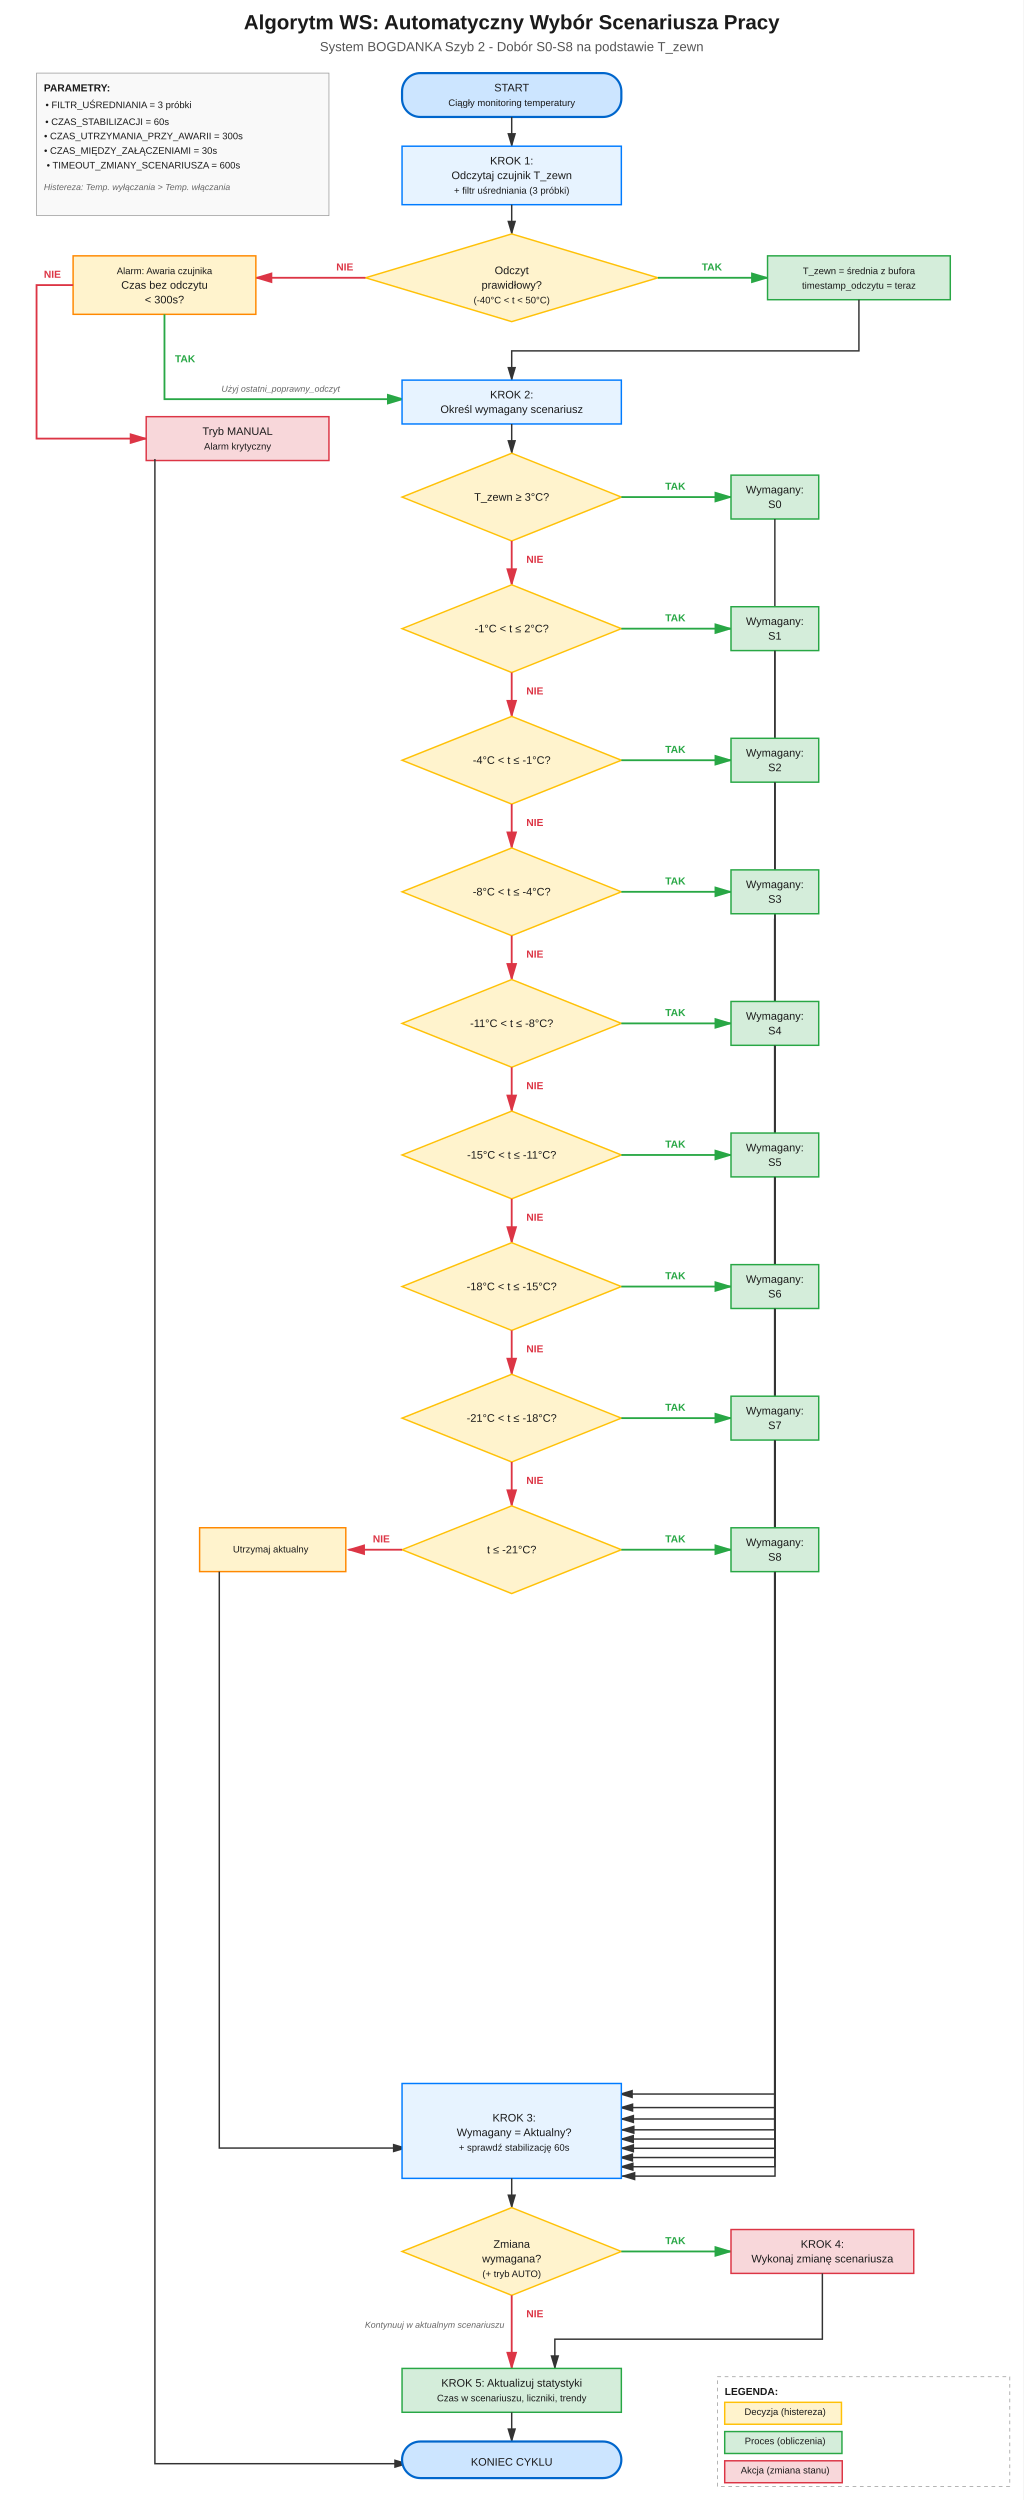
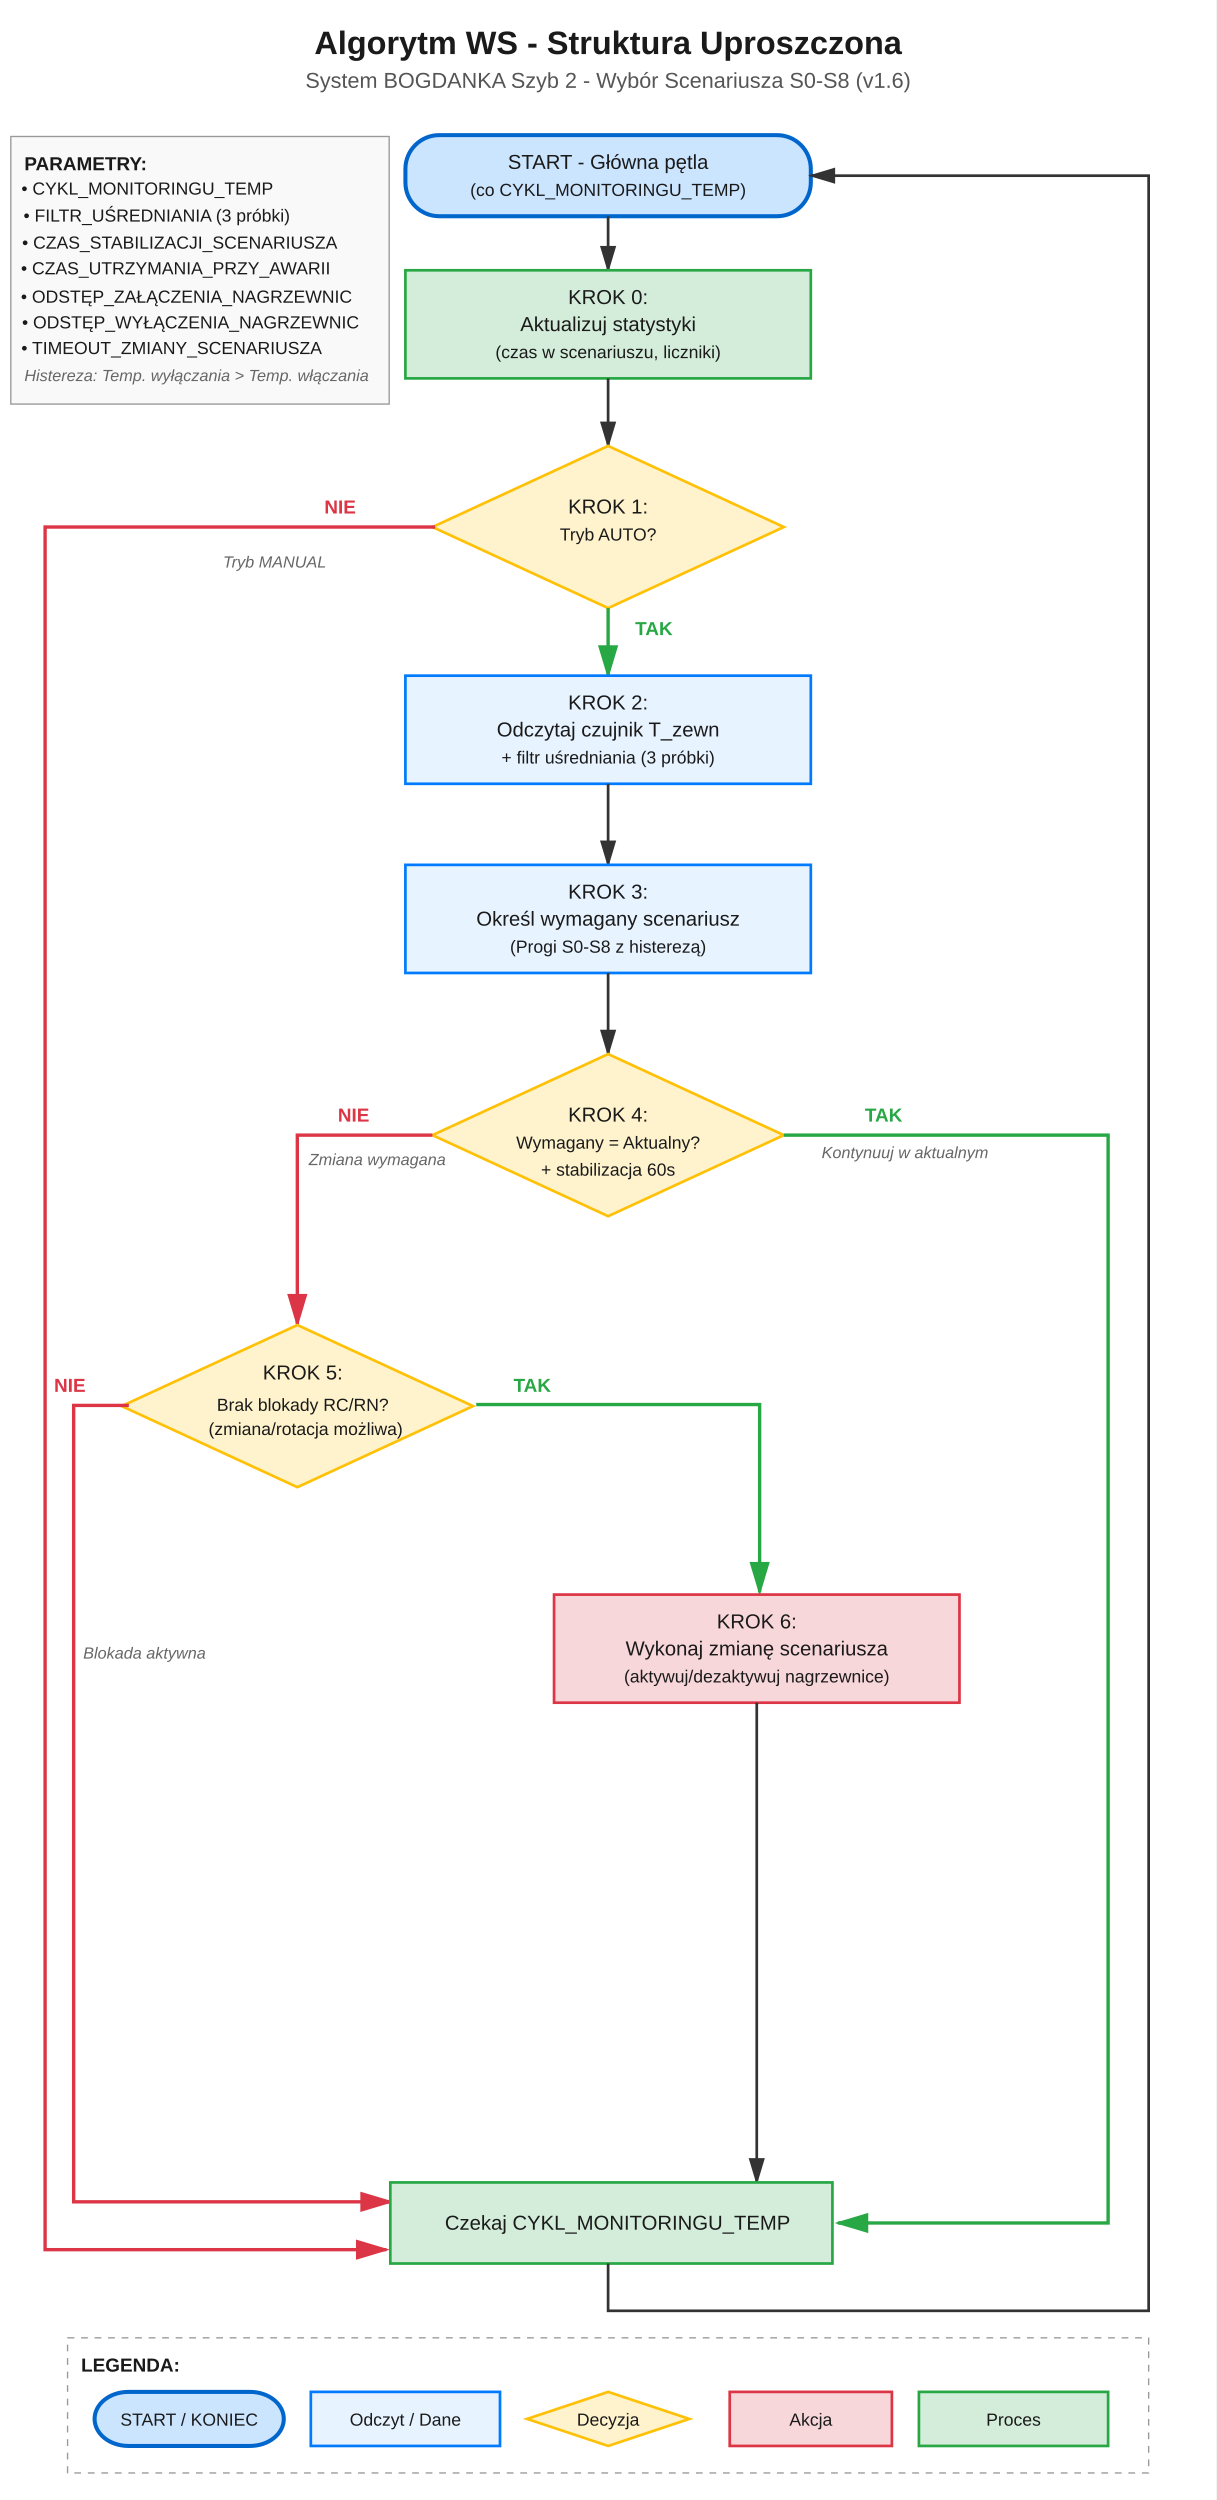
- <svg xmlns="http://www.w3.org/2000/svg" viewBox="0 0 1400 3420" width="1400px" height="3420px">
+ <svg xmlns="http://www.w3.org/2000/svg" viewBox="0 0 900 1850" width="900px" height="1850px">
  <defs>
    <marker id="arrowhead" markerWidth="10" markerHeight="10" refX="9" refY="3" orient="auto">
      <polygon points="0 0, 10 3, 0 6" fill="#333" />
    </marker>
+     <marker id="arrowhead-no" markerWidth="10" markerHeight="10" refX="9" refY="3" orient="auto">
+       <polygon points="0 0, 10 3, 0 6" fill="#dc3545" />
+     </marker>
    <marker id="arrowhead-yes" markerWidth="10" markerHeight="10" refX="9" refY="3" orient="auto">
      <polygon points="0 0, 10 3, 0 6" fill="#28a745" />
    </marker>
-     <marker id="arrowhead-no" markerWidth="10" markerHeight="10" refX="9" refY="3" orient="auto">
-       <polygon points="0 0, 10 3, 0 6" fill="#dc3545" />
-     </marker>
    <style>
-   .title { font-family: Arial, sans-serif; font-size: 28px; font-weight: bold; fill: #1a1a1a; }
-   .subtitle { font-family: Arial, sans-serif; font-size: 18px; fill: #555; }
+   .title { font-family: Arial, sans-serif; font-size: 24px; font-weight: bold; fill: #1a1a1a; }
+   .subtitle { font-family: Arial, sans-serif; font-size: 16px; fill: #555; }
  .box-text { font-family: Arial, sans-serif; font-size: 15px; fill: #1a1a1a; text-anchor: middle; }
  .box-text-small { font-family: Arial, sans-serif; font-size: 13px; fill: #1a1a1a; text-anchor: middle; }
  .box-label { font-family: Arial, sans-serif; font-size: 14px; font-weight: bold; fill: #1a1a1a; }
  .decision { fill: #fff3cd; stroke: #ffc107; stroke-width: 2; }
  .process { fill: #d4edda; stroke: #28a745; stroke-width: 2; }
  .start-end { fill: #cce5ff; stroke: #0066cc; stroke-width: 3; rx: 25; }
  .action { fill: #f8d7da; stroke: #dc3545; stroke-width: 2; }
  .data { fill: #e7f3ff; stroke: #007bff; stroke-width: 2; }
-   .warning { fill: #fff3cd; stroke: #ff8800; stroke-width: 2; }
  .arrow { stroke: #333; stroke-width: 2; fill: none; marker-end: url(#arrowhead); }
  .arrow-yes { stroke: #28a745; stroke-width: 2.5; fill: none; marker-end: url(#arrowhead-yes); }
  .arrow-no { stroke: #dc3545; stroke-width: 2.5; fill: none; marker-end: url(#arrowhead-no); }
  .label { font-family: Arial, sans-serif; font-size: 14px; font-weight: bold; fill: #28a745; }
  .label-no { font-family: Arial, sans-serif; font-size: 14px; font-weight: bold; fill: #dc3545; }
  .note { font-family: Arial, sans-serif; font-size: 12px; fill: #666; font-style: italic; }
    </style>
  </defs>
-   <rect x="0" y="0" width="1400" height="3420" fill="white" />
-   <text x="700" y="40" class="title" text-anchor="middle" style="white-space: pre;">Algorytm WS: Automatyczny Wybór Scenariusza Pracy</text>
-   <text x="700" y="70" class="subtitle" text-anchor="middle" style="white-space: pre;">System BOGDANKA Szyb 2 - Dobór S0-S8 na podstawie T_zewn</text>
-   <rect x="550" y="100" width="300" height="60" class="start-end" />
-   <text x="700" y="125" class="box-text" style="white-space: pre;">START</text>
-   <text x="700" y="145" class="box-text-small" style="white-space: pre;">Ciągły monitoring temperatury</text>
-   <path d="M 700 160 L 700 200" class="arrow" />
-   <rect x="550" y="200" width="300" height="80" class="data" />
-   <text x="700" y="225" class="box-text" style="white-space: pre;">KROK 1:</text>
-   <text x="700" y="245" class="box-text" style="white-space: pre;">Odczytaj czujnik T_zewn</text>
-   <text x="700" y="265" class="box-text-small" style="white-space: pre;">+ filtr uśredniania (3 próbki)</text>
-   <path d="M 700 280 L 700 320" class="arrow" />
-   <path d="M 700 320 L 900 380 L 700 440 L 500 380 Z" class="decision" />
-   <text x="700" y="375" class="box-text" style="white-space: pre;">Odczyt</text>
-   <text x="700" y="395" class="box-text" style="white-space: pre;">prawidłowy?</text>
-   <text x="700" y="415" class="box-text-small" style="white-space: pre;">(-40°C &lt; t &lt; 50°C)</text>
-   <path d="M 900 380 L 1050 380" class="arrow-yes" />
-   <text x="960" y="370" class="label" style="white-space: pre;">TAK</text>
-   <rect x="1050" y="350" width="250" height="60" class="process" />
-   <text x="1175" y="375" class="box-text-small" style="white-space: pre;">T_zewn = średnia z bufora</text>
-   <text x="1175" y="395" class="box-text-small" style="white-space: pre;">timestamp_odczytu = teraz</text>
-   <path d="M 1175 410 L 1175 480 L 700 480 L 700 520" class="arrow" />
-   <path d="M 500 380 L 350 380" class="arrow-no" />
-   <text x="460" y="370" class="label-no" style="white-space: pre;">NIE</text>
-   <rect x="100" y="350" width="250" height="80" class="warning" />
-   <text x="225" y="375" class="box-text-small" style="white-space: pre;">Alarm: Awaria czujnika</text>
-   <text x="225" y="395" class="box-text" style="white-space: pre;">Czas bez odczytu</text>
-   <text x="225" y="415" class="box-text" style="white-space: pre;">&lt; 300s?</text>
-   <path d="M 225 430 L 225 546.061 L 551.903 546.061" class="arrow-yes" style="" />
-   <text x="239.319" y="495.595" class="label" style="white-space: pre; font-size: 14px;">TAK</text>
-   <text x="302.918" y="535.944" class="note" style="white-space: pre; font-size: 12px;">Użyj ostatni_poprawny_odczyt</text>
-   <path d="M 100 390 L 50 390 L 50 600 L 200 600" class="arrow-no" />
-   <text x="60" y="380" class="label-no" style="white-space: pre;">NIE</text>
-   <rect x="200" y="570" width="250" height="60" class="action" />
-   <text x="325" y="595" class="box-text" style="white-space: pre;">Tryb MANUAL</text>
-   <text x="325" y="615" class="box-text-small" style="white-space: pre;">Alarm krytyczny</text>
-   <path d="M 211.894 627.897 L 211.894 3370.33 L 557.311 3370.33" class="arrow" style="" />
-   <rect x="550" y="520" width="300" height="60" class="data" />
-   <text x="700" y="545" class="box-text" style="white-space: pre;">KROK 2:</text>
-   <text x="700" y="565" class="box-text" style="white-space: pre;">Określ wymagany scenariusz</text>
-   <path d="M 700 580 L 700 620" class="arrow" />
-   <path d="M 700 620 L 850 680 L 700 740 L 550 680 Z" class="decision" />
-   <text x="700" y="685" class="box-text" style="white-space: pre;">T_zewn ≥ 3°C?</text>
-   <path d="M 850 680 L 1000 680" class="arrow-yes" />
-   <text x="910" y="670" class="label" style="white-space: pre;">TAK</text>
-   <rect x="1000" y="650" width="120" height="60" class="process" />
-   <text x="1060" y="675" class="box-text" style="white-space: pre;">Wymagany:</text>
-   <text x="1060" y="695" class="box-text" style="white-space: pre;">S0</text>
-   <path d="M 1060 710 L 1060 2898.8 L 849.444 2898.8" class="arrow" style="" />
-   <path d="M 700 740 L 700 800" class="arrow-no" />
-   <text x="720" y="770" class="label-no" style="white-space: pre;">NIE</text>
-   <path d="M 700 800 L 850 860 L 700 920 L 550 860 Z" class="decision" />
-   <text x="700" y="865" class="box-text" style="white-space: pre;">-1°C &lt; t ≤ 2°C?</text>
-   <path d="M 850 860 L 1000 860" class="arrow-yes" />
-   <text x="910" y="850" class="label" style="white-space: pre;">TAK</text>
-   <rect x="1000" y="830" width="120" height="60" class="process" />
-   <text x="1060" y="855" class="box-text" style="white-space: pre;">Wymagany:</text>
-   <text x="1060" y="875" class="box-text" style="white-space: pre;">S1</text>
-   <path d="M 1060 890 L 1060 2883.16 L 848.345 2883.16" class="arrow" style="" />
-   <path d="M 700 920 L 700 980" class="arrow-no" />
-   <text x="720" y="950" class="label-no" style="white-space: pre;">NIE</text>
-   <path d="M 700 980 L 850 1040 L 700 1100 L 550 1040 Z" class="decision" />
-   <text x="700" y="1045" class="box-text" style="white-space: pre;">-4°C &lt; t ≤ -1°C?</text>
-   <path d="M 850 1040 L 1000 1040" class="arrow-yes" />
-   <text x="910" y="1030" class="label" style="white-space: pre;">TAK</text>
-   <rect x="1000" y="1010" width="120" height="60" class="process" />
-   <text x="1060" y="1035" class="box-text" style="white-space: pre;">Wymagany:</text>
-   <text x="1060" y="1055" class="box-text" style="white-space: pre;">S2</text>
-   <path d="M 1060 1070 L 1060 2864.65 L 847.725 2864.65" class="arrow" style="" />
-   <path d="M 700 1100 L 700 1160" class="arrow-no" />
-   <text x="720" y="1130" class="label-no" style="white-space: pre;">NIE</text>
-   <path d="M 700 1160 L 850 1220 L 700 1280 L 550 1220 Z" class="decision" />
-   <text x="700" y="1225" class="box-text" style="white-space: pre;">-8°C &lt; t ≤ -4°C?</text>
-   <path d="M 850 1220 L 1000 1220" class="arrow-yes" />
-   <text x="910" y="1210" class="label" style="white-space: pre;">TAK</text>
-   <rect x="1000" y="1190" width="120" height="60" class="process" />
-   <text x="1060" y="1215" class="box-text" style="white-space: pre;">Wymagany:</text>
-   <text x="1060" y="1235" class="box-text" style="white-space: pre;">S3</text>
-   <path d="M 1059.65 1256.69 L 1059.65 2913.59 L 850.08 2913.59" class="arrow" style="" />
-   <path d="M 700 1280 L 700 1340" class="arrow-no" />
-   <text x="720" y="1310" class="label-no" style="white-space: pre;">NIE</text>
-   <path d="M 700 1340 L 850 1400 L 700 1460 L 550 1400 Z" class="decision" />
-   <text x="700" y="1405" class="box-text" style="white-space: pre;">-11°C &lt; t ≤ -8°C?</text>
-   <path d="M 850 1400 L 1000 1400" class="arrow-yes" />
-   <text x="910" y="1390" class="label" style="white-space: pre;">TAK</text>
-   <rect x="1000" y="1370" width="120" height="60" class="process" />
-   <text x="1060" y="1395" class="box-text" style="white-space: pre;">Wymagany:</text>
-   <text x="1060" y="1415" class="box-text" style="white-space: pre;">S4</text>
-   <path d="M 1060 1430 L 1060 2926.2 L 849.333 2926.2" class="arrow" style="" />
-   <path d="M 700 1460 L 700 1520" class="arrow-no" />
-   <text x="720" y="1490" class="label-no" style="white-space: pre;">NIE</text>
-   <path d="M 700 1520 L 850 1580 L 700 1640 L 550 1580 Z" class="decision" />
-   <text x="700" y="1585" class="box-text" style="white-space: pre;">-15°C &lt; t ≤ -11°C?</text>
-   <path d="M 850 1580 L 1000 1580" class="arrow-yes" />
-   <text x="910" y="1570" class="label" style="white-space: pre;">TAK</text>
-   <rect x="1000" y="1550" width="120" height="60" class="process" />
-   <text x="1060" y="1575" class="box-text" style="white-space: pre;">Wymagany:</text>
-   <text x="1060" y="1595" class="box-text" style="white-space: pre;">S5</text>
-   <path d="M 1060 1610 L 1060 2938.87 L 849.43 2938.87" class="arrow" style="" />
-   <path d="M 700 1640 L 700 1700" class="arrow-no" />
-   <text x="720" y="1670" class="label-no" style="white-space: pre;">NIE</text>
-   <path d="M 700 1700 L 850 1760 L 700 1820 L 550 1760 Z" class="decision" />
-   <text x="700" y="1765" class="box-text" style="white-space: pre;">-18°C &lt; t ≤ -15°C?</text>
-   <path d="M 850 1760 L 1000 1760" class="arrow-yes" />
-   <text x="910" y="1750" class="label" style="white-space: pre;">TAK</text>
-   <rect x="1000" y="1730" width="120" height="60" class="process" />
-   <text x="1060" y="1755" class="box-text" style="white-space: pre;">Wymagany:</text>
-   <text x="1060" y="1775" class="box-text" style="white-space: pre;">S6</text>
-   <path d="M 1060 1790 L 1060 2951.5 L 848.136 2951.5" class="arrow" style="" />
-   <path d="M 700 1820 L 700 1880" class="arrow-no" />
-   <text x="720" y="1850" class="label-no" style="white-space: pre;">NIE</text>
-   <path d="M 700 1880 L 850 1940 L 700 2000 L 550 1940 Z" class="decision" />
-   <text x="700" y="1945" class="box-text" style="white-space: pre;">-21°C &lt; t ≤ -18°C?</text>
-   <path d="M 850 1940 L 1000 1940" class="arrow-yes" />
-   <text x="910" y="1930" class="label" style="white-space: pre;">TAK</text>
-   <rect x="1000" y="1910" width="120" height="60" class="process" />
-   <text x="1060" y="1935" class="box-text" style="white-space: pre;">Wymagany:</text>
-   <text x="1060" y="1955" class="box-text" style="white-space: pre;">S7</text>
-   <path d="M 1060 1970 L 1060 2964.08 L 848.745 2964.08" class="arrow" style="" />
-   <path d="M 700 2000 L 700 2060" class="arrow-no" />
-   <text x="720" y="2030" class="label-no" style="white-space: pre;">NIE</text>
-   <path d="M 700 2060 L 850 2120 L 700 2180 L 550 2120 Z" class="decision" />
-   <text x="700" y="2125" class="box-text" style="white-space: pre;">t ≤ -21°C?</text>
-   <path d="M 850 2120 L 1000 2120" class="arrow-yes" />
-   <text x="910" y="2110" class="label" style="white-space: pre;">TAK</text>
-   <rect x="1000" y="2090" width="120" height="60" class="process" />
-   <text x="1060" y="2115" class="box-text" style="white-space: pre;">Wymagany:</text>
-   <text x="1060" y="2135" class="box-text" style="white-space: pre;">S8</text>
-   <path d="M 1060.25 2150.25 L 1060.25 2976.92 L 851.179 2976.92" class="arrow" style="" />
-   <path d="M 550 2120 L 476.755 2120" class="arrow-no" style="" />
-   <text x="510" y="2110" class="label-no" style="white-space: pre;">NIE</text>
-   <rect x="273.056" y="2089.95" width="200" height="60" class="warning" />
-   <text x="370.282" y="2123.76" class="box-text-small" style="white-space: pre; font-size: 13px;">Utrzymaj aktualny</text>
-   <path d="M 300 2150 L 300 2938.55 L 555.478 2938.55" class="arrow" style="" />
-   <rect x="550" y="2850.22" width="300" height="129.784" class="data" style="" />
-   <text x="703.335" y="2902.22" class="box-text" style="white-space: pre; font-size: 15px;">KROK 3:</text>
-   <text x="703.335" y="2922.22" class="box-text" style="white-space: pre; font-size: 15px;">Wymagany = Aktualny?</text>
-   <text x="703.335" y="2942.22" class="box-text-small" style="white-space: pre; font-size: 13px;">+ sprawdź stabilizację 60s</text>
-   <path d="M 700 2980 L 700 3020" class="arrow" />
-   <path d="M 700 3020 L 850 3080 L 700 3140 L 550 3080 Z" class="decision" />
-   <text x="700" y="3075" class="box-text" style="white-space: pre;">Zmiana</text>
-   <text x="700" y="3095" class="box-text" style="white-space: pre;">wymagana?</text>
-   <text x="700" y="3115" class="box-text-small" style="white-space: pre;">(+ tryb AUTO)</text>
-   <path d="M 850 3080 L 1000 3080" class="arrow-yes" />
-   <text x="910" y="3070" class="label" style="white-space: pre;">TAK</text>
-   <rect x="1000" y="3050" width="250" height="60" class="action" />
-   <text x="1125" y="3075" class="box-text" style="white-space: pre;">KROK 4:</text>
-   <text x="1125" y="3095" class="box-text" style="white-space: pre;">Wykonaj zmianę scenariusza</text>
-   <path d="M 1125 3110 L 1125 3200 L 759.019 3200 L 759.019 3240" class="arrow" style="" />
-   <path d="M 700 3140 L 700 3239.88" class="arrow-no" style="" />
-   <text x="720" y="3170" class="label-no" style="white-space: pre;">NIE</text>
-   <text x="499.183" y="3184.47" class="note" style="white-space: pre; font-size: 12px;">Kontynuuj w aktualnym scenariuszu</text>
-   <rect x="550" y="3240" width="300" height="60" class="process" />
-   <text x="700" y="3265" class="box-text" style="white-space: pre;">KROK 5: Aktualizuj statystyki</text>
-   <text x="700" y="3285" class="box-text-small" style="white-space: pre;">Czas w scenariuszu, liczniki, trendy</text>
-   <path d="M 700 3300 L 700 3340" class="arrow" />
-   <rect x="550" y="3340" width="300" height="50" class="start-end" />
-   <text x="700" y="3373" class="box-text" style="white-space: pre;">KONIEC CYKLU</text>
-   <rect x="981.396" y="3251.37" width="400" height="150" fill="none" stroke="#999" stroke-width="1" stroke-dasharray="5,5" />
-   <text x="991.396" y="3276.37" class="box-label" style="white-space: pre; font-size: 14px;">LEGENDA:</text>
-   <rect x="991.396" y="3286.37" width="159.72" height="30" class="decision" style="" />
-   <text x="1074.04" y="3303.69" class="box-text-small" text-anchor="start" style="white-space: pre; font-size: 13px;">Decyzja (histereza)</text>
-   <rect x="991.396" y="3326.37" width="160.401" height="30" class="process" style="" />
-   <text x="1074.04" y="3343.69" class="box-text-small" text-anchor="start" style="white-space: pre; font-size: 13px;">Proces (obliczenia)</text>
-   <rect x="991.396" y="3366.37" width="160.814" height="30" class="action" style="" />
-   <text x="1074.04" y="3383.69" class="box-text-small" text-anchor="start" style="white-space: pre; font-size: 13px;">Akcja (zmiana stanu)</text>
-   <rect x="50" y="100" width="400" height="195" fill="#f9f9f9" stroke="#999" stroke-width="1" />
-   <text x="60" y="125" class="box-label" style="white-space: pre;">PARAMETRY:</text>
-   <text x="162.095" y="147.897" class="box-text-small" text-anchor="start" style="white-space: pre; font-size: 13px;">• FILTR_UŚREDNIANIA = 3 próbki</text>
-   <text x="146.599" y="171.009" class="box-text-small" text-anchor="start" style="white-space: pre; font-size: 13px;">• CZAS_STABILIZACJI = 60s</text>
-   <text x="196.219" y="190.507" class="box-text-small" text-anchor="start" style="white-space: pre; font-size: 13px;">• CZAS_UTRZYMANIA_PRZY_AWARII = 300s</text>
-   <text x="178.64" y="210.507" class="box-text-small" text-anchor="start" style="white-space: pre; font-size: 13px;">• CZAS_MIĘDZY_ZAŁĄCZENIAMI = 30s</text>
-   <text x="196.219" y="230.507" class="box-text-small" text-anchor="start" style="white-space: pre; font-size: 13px;">• TIMEOUT_ZMIANY_SCENARIUSZA = 600s</text>
-   <text x="60" y="260" class="note" style="white-space: pre;">Histereza: Temp. wyłączania &gt; Temp. włączania</text>
+   <rect width="900" height="1850" fill="white" />
+   <text x="450" y="40" class="title" text-anchor="middle" style="white-space: pre;">Algorytm WS - Struktura Uproszczona</text>
+   <text x="450" y="65" class="subtitle" text-anchor="middle" style="white-space: pre;">System BOGDANKA Szyb 2 - Wybór Scenariusza S0-S8 (v1.6)</text>
+   <rect x="300" y="100" width="300" height="60" class="start-end" />
+   <text x="450" y="125" class="box-text" style="white-space: pre;">START - Główna pętla</text>
+   <text x="450" y="145" class="box-text-small" style="white-space: pre;">(co CYKL_MONITORINGU_TEMP)</text>
+   <path d="M 450 160 L 450 200" class="arrow" />
+   <rect x="300" y="200" width="300" height="80" class="process" />
+   <text x="450" y="225" class="box-text" style="white-space: pre;">KROK 0:</text>
+   <text x="450" y="245" class="box-text" style="white-space: pre;">Aktualizuj statystyki</text>
+   <text x="450" y="265" class="box-text-small" style="white-space: pre;">(czas w scenariuszu, liczniki)</text>
+   <path d="M 450 280 L 450 330" class="arrow" />
+   <path d="M 450 330 L 580 390 L 450 450 L 320 390 Z" class="decision" />
+   <text x="450" y="380" class="box-text" style="white-space: pre;">KROK 1:</text>
+   <text x="450" y="400" class="box-text-small" style="white-space: pre;">Tryb AUTO?</text>
+   <path d="M 321.996 390 L 33.366 390 L 33.366 1664.75 L 285.918 1664.75" class="arrow-no" style="" />
+   <text x="240" y="380" class="label-no" style="white-space: pre;">NIE</text>
+   <text x="165" y="420" class="note" style="white-space: pre;">Tryb MANUAL</text>
+   <path d="M 450 450 L 450 500" class="arrow-yes" />
+   <text x="470" y="470" class="label" style="white-space: pre;">TAK</text>
+   <rect x="300" y="500" width="300" height="80" class="data" />
+   <text x="450" y="525" class="box-text" style="white-space: pre;">KROK 2:</text>
+   <text x="450" y="545" class="box-text" style="white-space: pre;">Odczytaj czujnik T_zewn</text>
+   <text x="450" y="565" class="box-text-small" style="white-space: pre;">+ filtr uśredniania (3 próbki)</text>
+   <path d="M 450 580 L 450 640" class="arrow" />
+   <rect x="300" y="640" width="300" height="80" class="data" />
+   <text x="450" y="665" class="box-text" style="white-space: pre;">KROK 3:</text>
+   <text x="450" y="685" class="box-text" style="white-space: pre;">Określ wymagany scenariusz</text>
+   <text x="450" y="705" class="box-text-small" style="white-space: pre;">(Progi S0-S8 z histerezą)</text>
+   <path d="M 450 720 L 450 780" class="arrow" />
+   <path d="M 450 780 L 580 840 L 450 900 L 320 840 Z" class="decision" />
+   <text x="450" y="830" class="box-text" style="white-space: pre;">KROK 4:</text>
+   <text x="450" y="850" class="box-text-small" style="white-space: pre;">Wymagany = Aktualny?</text>
+   <text x="450" y="870" class="box-text-small" style="white-space: pre;">+ stabilizacja 60s</text>
+   <path d="M 320 840 L 220.022 840 L 220.022 980" class="arrow-no" style="" />
+   <text x="250" y="830" class="label-no" style="white-space: pre;">NIE</text>
+   <text x="228.476" y="862.177" class="note" style="white-space: pre; font-size: 12px;">Zmiana wymagana</text>
+   <path d="M 580 840 L 820 840 L 820 1645 L 620 1645" class="arrow-yes" />
+   <text x="640" y="830" class="label" style="white-space: pre;">TAK</text>
+   <text x="608" y="857" class="note" style="white-space: pre;">Kontynuuj w aktualnym</text>
+   <g transform="matrix(1, 0, 0, 1, 32.02681, 0.51325)">
+     <path d="M 188 980 L 318 1040 L 188 1100 L 58 1040 Z" class="decision" />
+     <text x="192.007" y="1020.3" class="box-text" style="font-size: 15px; white-space: pre;">KROK 5:</text>
+     <text x="192.007" y="1043.53" class="box-text-small" style="white-space: pre; font-size: 13px;">Brak blokady RC/RN?</text>
+     <text x="194.142" y="1061.38" class="box-text-small" style="white-space: pre; font-size: 13px;">(zmiana/rotacja możliwa)</text>
+   </g>
+   <path d="M 95.348 1040 L 54.506 1040 L 54.506 1629.35 L 289.15 1629.35" class="arrow-no" style="" />
+   <text x="40" y="1030" class="label-no" style="white-space: pre;">NIE</text>
+   <text x="61.547" y="1227.38" class="note" style="white-space: pre; font-size: 12px;">Blokada aktywna</text>
+   <path d="M 352.387 1039.36 L 562.127 1039.36 L 562.127 1178.34" class="arrow-yes" style="" />
+   <text x="380" y="1030" class="label" style="white-space: pre;">TAK</text>
+   <rect x="410" y="1180" width="300" height="80" class="action" />
+   <text x="560" y="1205" class="box-text" style="white-space: pre;">KROK 6:</text>
+   <text x="560" y="1225" class="box-text" style="white-space: pre;">Wykonaj zmianę scenariusza</text>
+   <text x="560" y="1245" class="box-text-small" style="white-space: pre;">(aktywuj/dezaktywuj nagrzewnice)</text>
+   <path d="M 560 1260 L 560 1615" class="arrow" />
+   <rect x="288.833" y="1615" width="327.167" height="60" class="process" style="" />
+   <text x="457" y="1650" class="box-text" style="white-space: pre;">Czekaj CYKL_MONITORINGU_TEMP</text>
+   <path d="M 450 1675 L 450 1710 L 850 1710 L 850 130 L 600 130" class="arrow" />
+   <rect x="50" y="1730" width="800" height="100" fill="none" stroke="#999" stroke-width="1" stroke-dasharray="5,5" />
+   <text x="60" y="1755" class="box-label" style="white-space: pre;">LEGENDA:</text>
+   <rect x="70" y="1770" width="140" height="40" class="start-end" />
+   <text x="140" y="1795" class="box-text-small" style="white-space: pre;">START / KONIEC</text>
+   <rect x="230" y="1770" width="140" height="40" class="data" />
+   <text x="300" y="1795" class="box-text-small" style="white-space: pre;">Odczyt / Dane</text>
+   <path d="M 450 1770 L 510 1790 L 450 1810 L 390 1790 Z" class="decision" />
+   <text x="450" y="1795" class="box-text-small" style="white-space: pre;">Decyzja</text>
+   <rect x="540" y="1770" width="120" height="40" class="action" />
+   <text x="600" y="1795" class="box-text-small" style="white-space: pre;">Akcja</text>
+   <rect x="680" y="1770" width="140" height="40" class="process" />
+   <text x="750" y="1795" class="box-text-small" style="white-space: pre;">Proces</text>
+   <rect x="8" y="101" width="280" height="198" fill="#f9f9f9" stroke="#999" stroke-width="1" />
+   <text x="18" y="126" class="box-label" style="white-space: pre;">PARAMETRY:</text>
+   <text x="109" y="144" class="box-text-small" text-anchor="start" style="font-size: 13px; white-space: pre;">• CYKL_MONITORINGU_TEMP</text>
+   <text x="116" y="164" class="box-text-small" text-anchor="start" style="font-size: 13px; white-space: pre;">• FILTR_UŚREDNIANIA (3 próbki)</text>
+   <text x="133" y="184" class="box-text-small" text-anchor="start" style="font-size: 13px; white-space: pre;">• CZAS_STABILIZACJI_SCENARIUSZA</text>
+   <text x="130" y="203" class="box-text-small" text-anchor="start" style="font-size: 13px; white-space: pre;">• CZAS_UTRZYMANIA_PRZY_AWARII</text>
+   <text x="138" y="224" class="box-text-small" text-anchor="start" style="font-size: 13px; white-space: pre;">• ODSTĘP_ZAŁĄCZENIA_NAGRZEWNIC</text>
+   <text x="141" y="243" class="box-text-small" text-anchor="start" style="font-size: 13px; white-space: pre;">• ODSTĘP_WYŁĄCZENIA_NAGRZEWNIC</text>
+   <text x="127" y="262" class="box-text-small" text-anchor="start" style="font-size: 13px; white-space: pre;">• TIMEOUT_ZMIANY_SCENARIUSZA</text>
+   <text x="18" y="282" class="note" style="font-size: 12px; white-space: pre;">Histereza: Temp. wyłączania &gt; Temp. włączania</text>
</svg>
